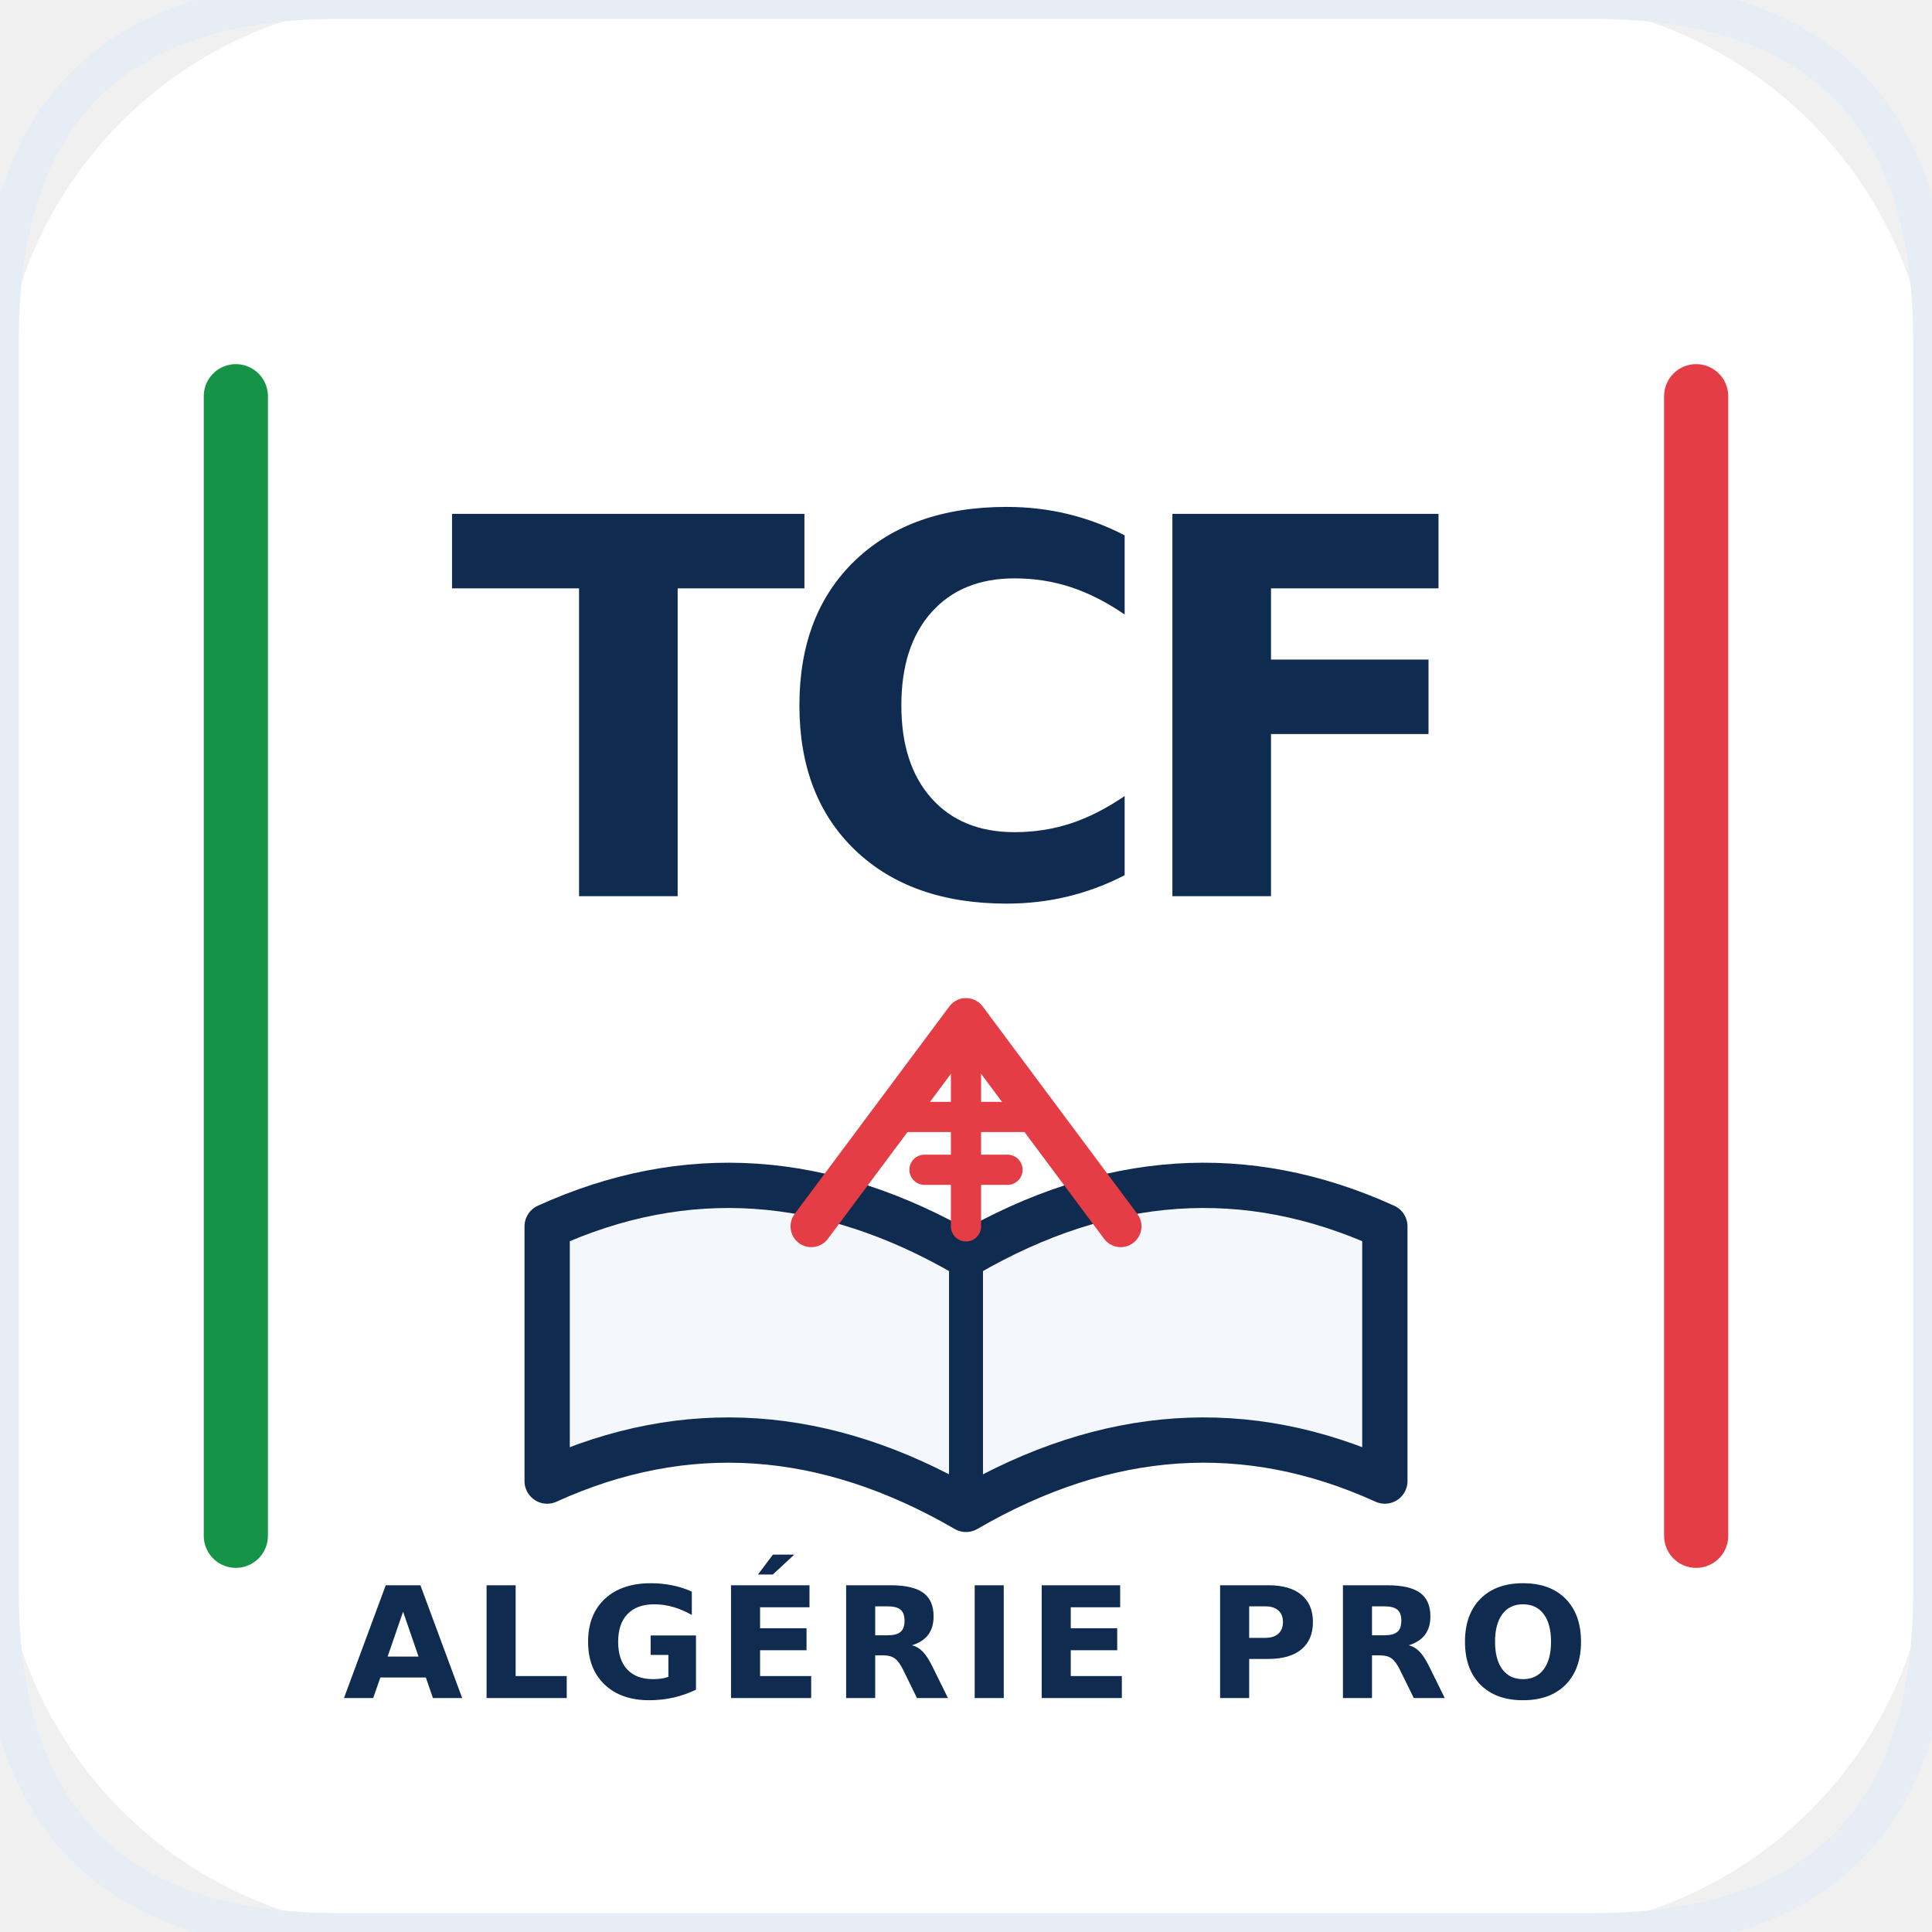
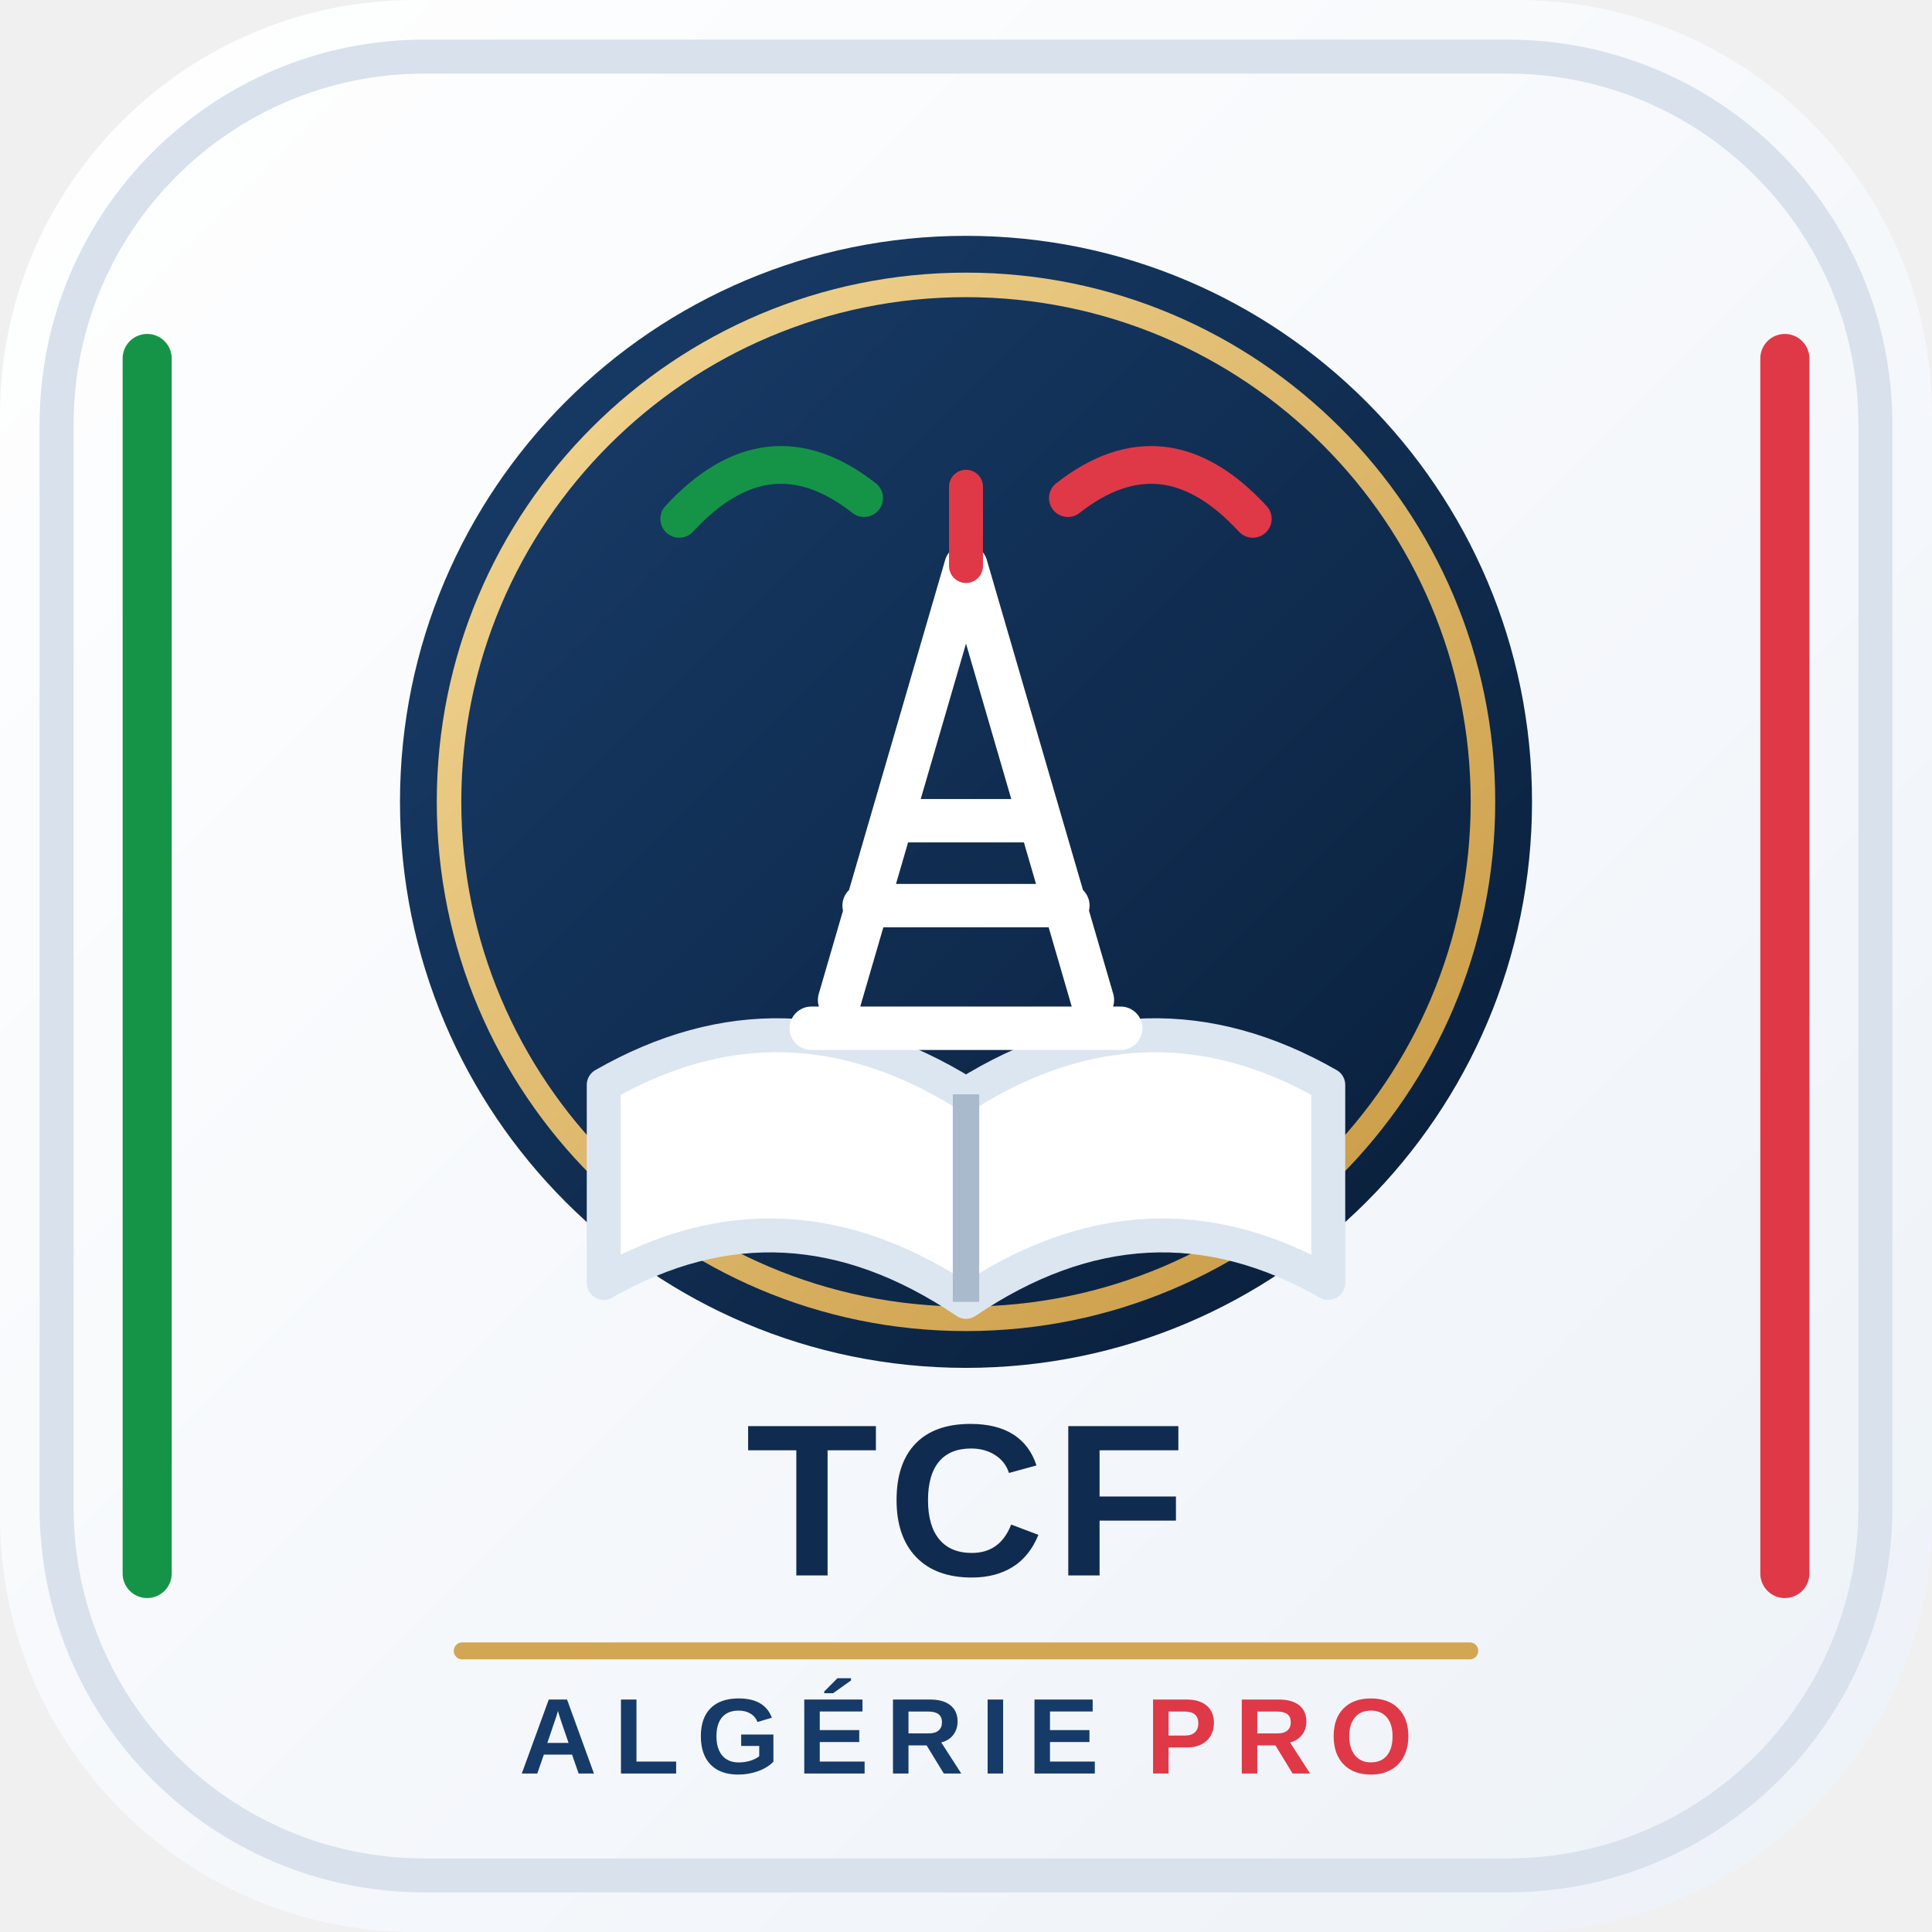
<svg xmlns="http://www.w3.org/2000/svg" width="1024" height="1024" viewBox="0 0 1024 1024">
-   <rect width="1024" height="1024" rx="220" fill="#ffffff" />
-   <path d="M0 180 Q0 0 180 0 H844 Q1024 0 1024 180 V844 Q1024 1024 844 1024 H180 Q0 1024 0 844Z" fill="none" stroke="#e7edf4" stroke-width="20" />
-   <path d="M125 210 V814" stroke="#159447" stroke-width="34" stroke-linecap="round" />
-   <path d="M899 210 V814" stroke="#e43d45" stroke-width="34" stroke-linecap="round" />
-   <text x="512" y="475" text-anchor="middle" font-family="DejaVu Sans,Arial,sans-serif" font-size="278" font-weight="800" letter-spacing="-18" fill="#102b50">TCF</text>
-   <path d="M290 650 Q400 600 512 665 Q624 600 734 650 V785 Q624 735 512 800 Q400 735 290 785Z" fill="#f4f7fb" stroke="#102b50" stroke-width="24" stroke-linejoin="round" />
-   <path d="M512 665 V800" stroke="#102b50" stroke-width="18" />
-   <path d="M430 650 L512 540 L594 650" fill="none" stroke="#e43d45" stroke-width="22" stroke-linecap="round" stroke-linejoin="round" />
-   <path d="M512 540 V650 M475 592 H549 M490 620 H534" stroke="#e43d45" stroke-width="16" stroke-linecap="round" />
-   <text x="512" y="900" text-anchor="middle" font-family="DejaVu Sans,Arial,sans-serif" font-size="82" font-weight="800" letter-spacing="5" fill="#102b50">ALGÉRIE PRO</text>
+   <defs>
+     <linearGradient id="bg" x1="0" y1="0" x2="1" y2="1">
+       <stop stop-color="#ffffff" />
+       <stop offset="1" stop-color="#edf2f8" />
+     </linearGradient>
+     <linearGradient id="navy" x1="0" y1="0" x2="1" y2="1">
+       <stop stop-color="#193e6c" />
+       <stop offset="1" stop-color="#081d37" />
+     </linearGradient>
+     <linearGradient id="gold" x1="0" y1="0" x2="1" y2="1">
+       <stop stop-color="#f4d997" />
+       <stop offset="1" stop-color="#c79740" />
+     </linearGradient>
+   </defs>
+   <rect width="1024" height="1024" rx="220" fill="url(#bg)" />
+   <rect x="30" y="30" width="964" height="964" rx="195" fill="none" stroke="#d8e1ec" stroke-width="18" />
+   <path d="M78 190V834" stroke="#159447" stroke-width="26" stroke-linecap="round" />
+   <path d="M946 190V834" stroke="#df3948" stroke-width="26" stroke-linecap="round" />
+   <circle cx="512" cy="425" r="300" fill="url(#navy)" />
+   <circle cx="512" cy="425" r="274" fill="none" stroke="url(#gold)" stroke-width="13" />
+   <path d="M320 575Q416 520 512 580Q608 520 704 575V680Q608 625 512 690Q416 625 320 680Z" fill="#fff" stroke="#dce6f1" stroke-width="18" stroke-linejoin="round" />
+   <path d="M512 580V690" stroke="#a9bacd" stroke-width="14" />
+   <path d="M445 530L512 300L579 530M473 435H551M458 480H566M430 545H594" fill="none" stroke="#fff" stroke-width="23" stroke-linecap="round" stroke-linejoin="round" />
+   <path d="M512 300V258" stroke="#df3948" stroke-width="18" stroke-linecap="round" />
+   <path d="M360 275Q407 224 458 264" fill="none" stroke="#159447" stroke-width="20" stroke-linecap="round" />
+   <path d="M566 264Q617 224 664 275" fill="none" stroke="#df3948" stroke-width="20" stroke-linecap="round" />
+   <text x="512" y="835" text-anchor="middle" font-family="Arial,sans-serif" font-size="115" font-weight="900" letter-spacing="5" fill="#102b50">TCF</text>
+   <path d="M245 875H779" stroke="#d2a653" stroke-width="9" stroke-linecap="round" />
+   <text x="512" y="940" text-anchor="middle" font-family="Arial,sans-serif" font-size="57" font-weight="900" letter-spacing="9" fill="#173b68">ALGÉRIE <tspan fill="#df3948">PRO</tspan>
+   </text>
</svg>
